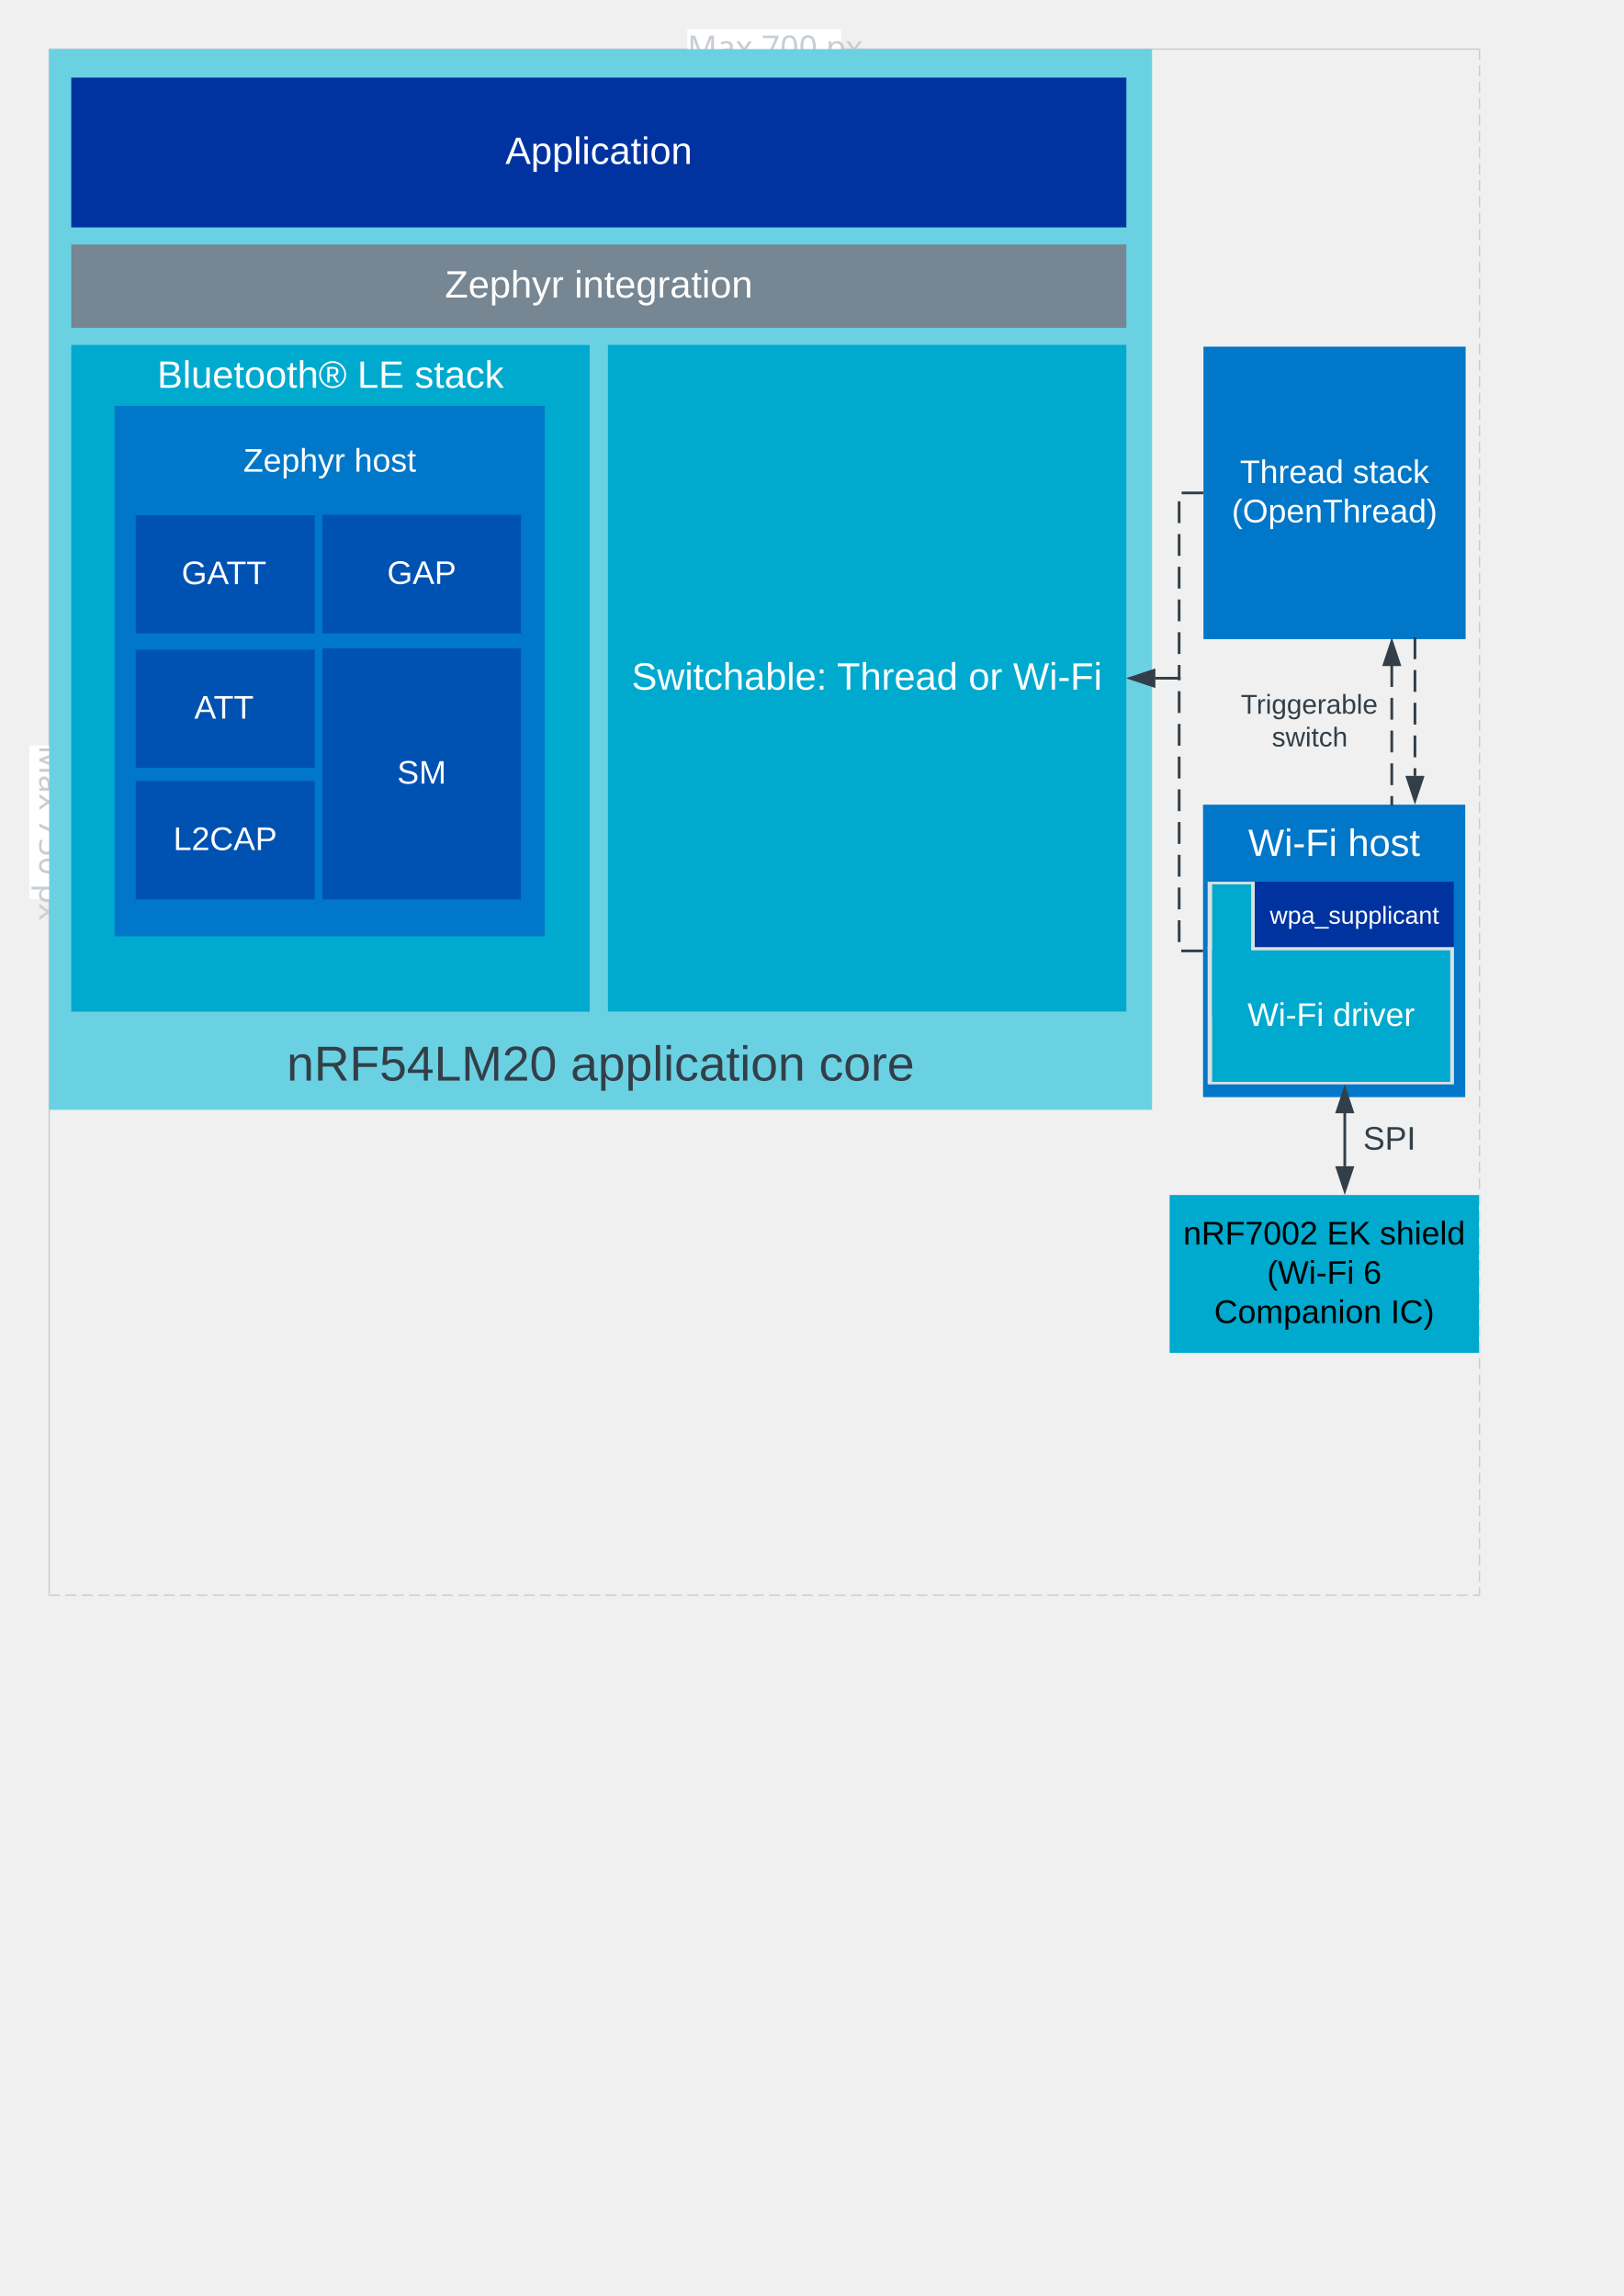
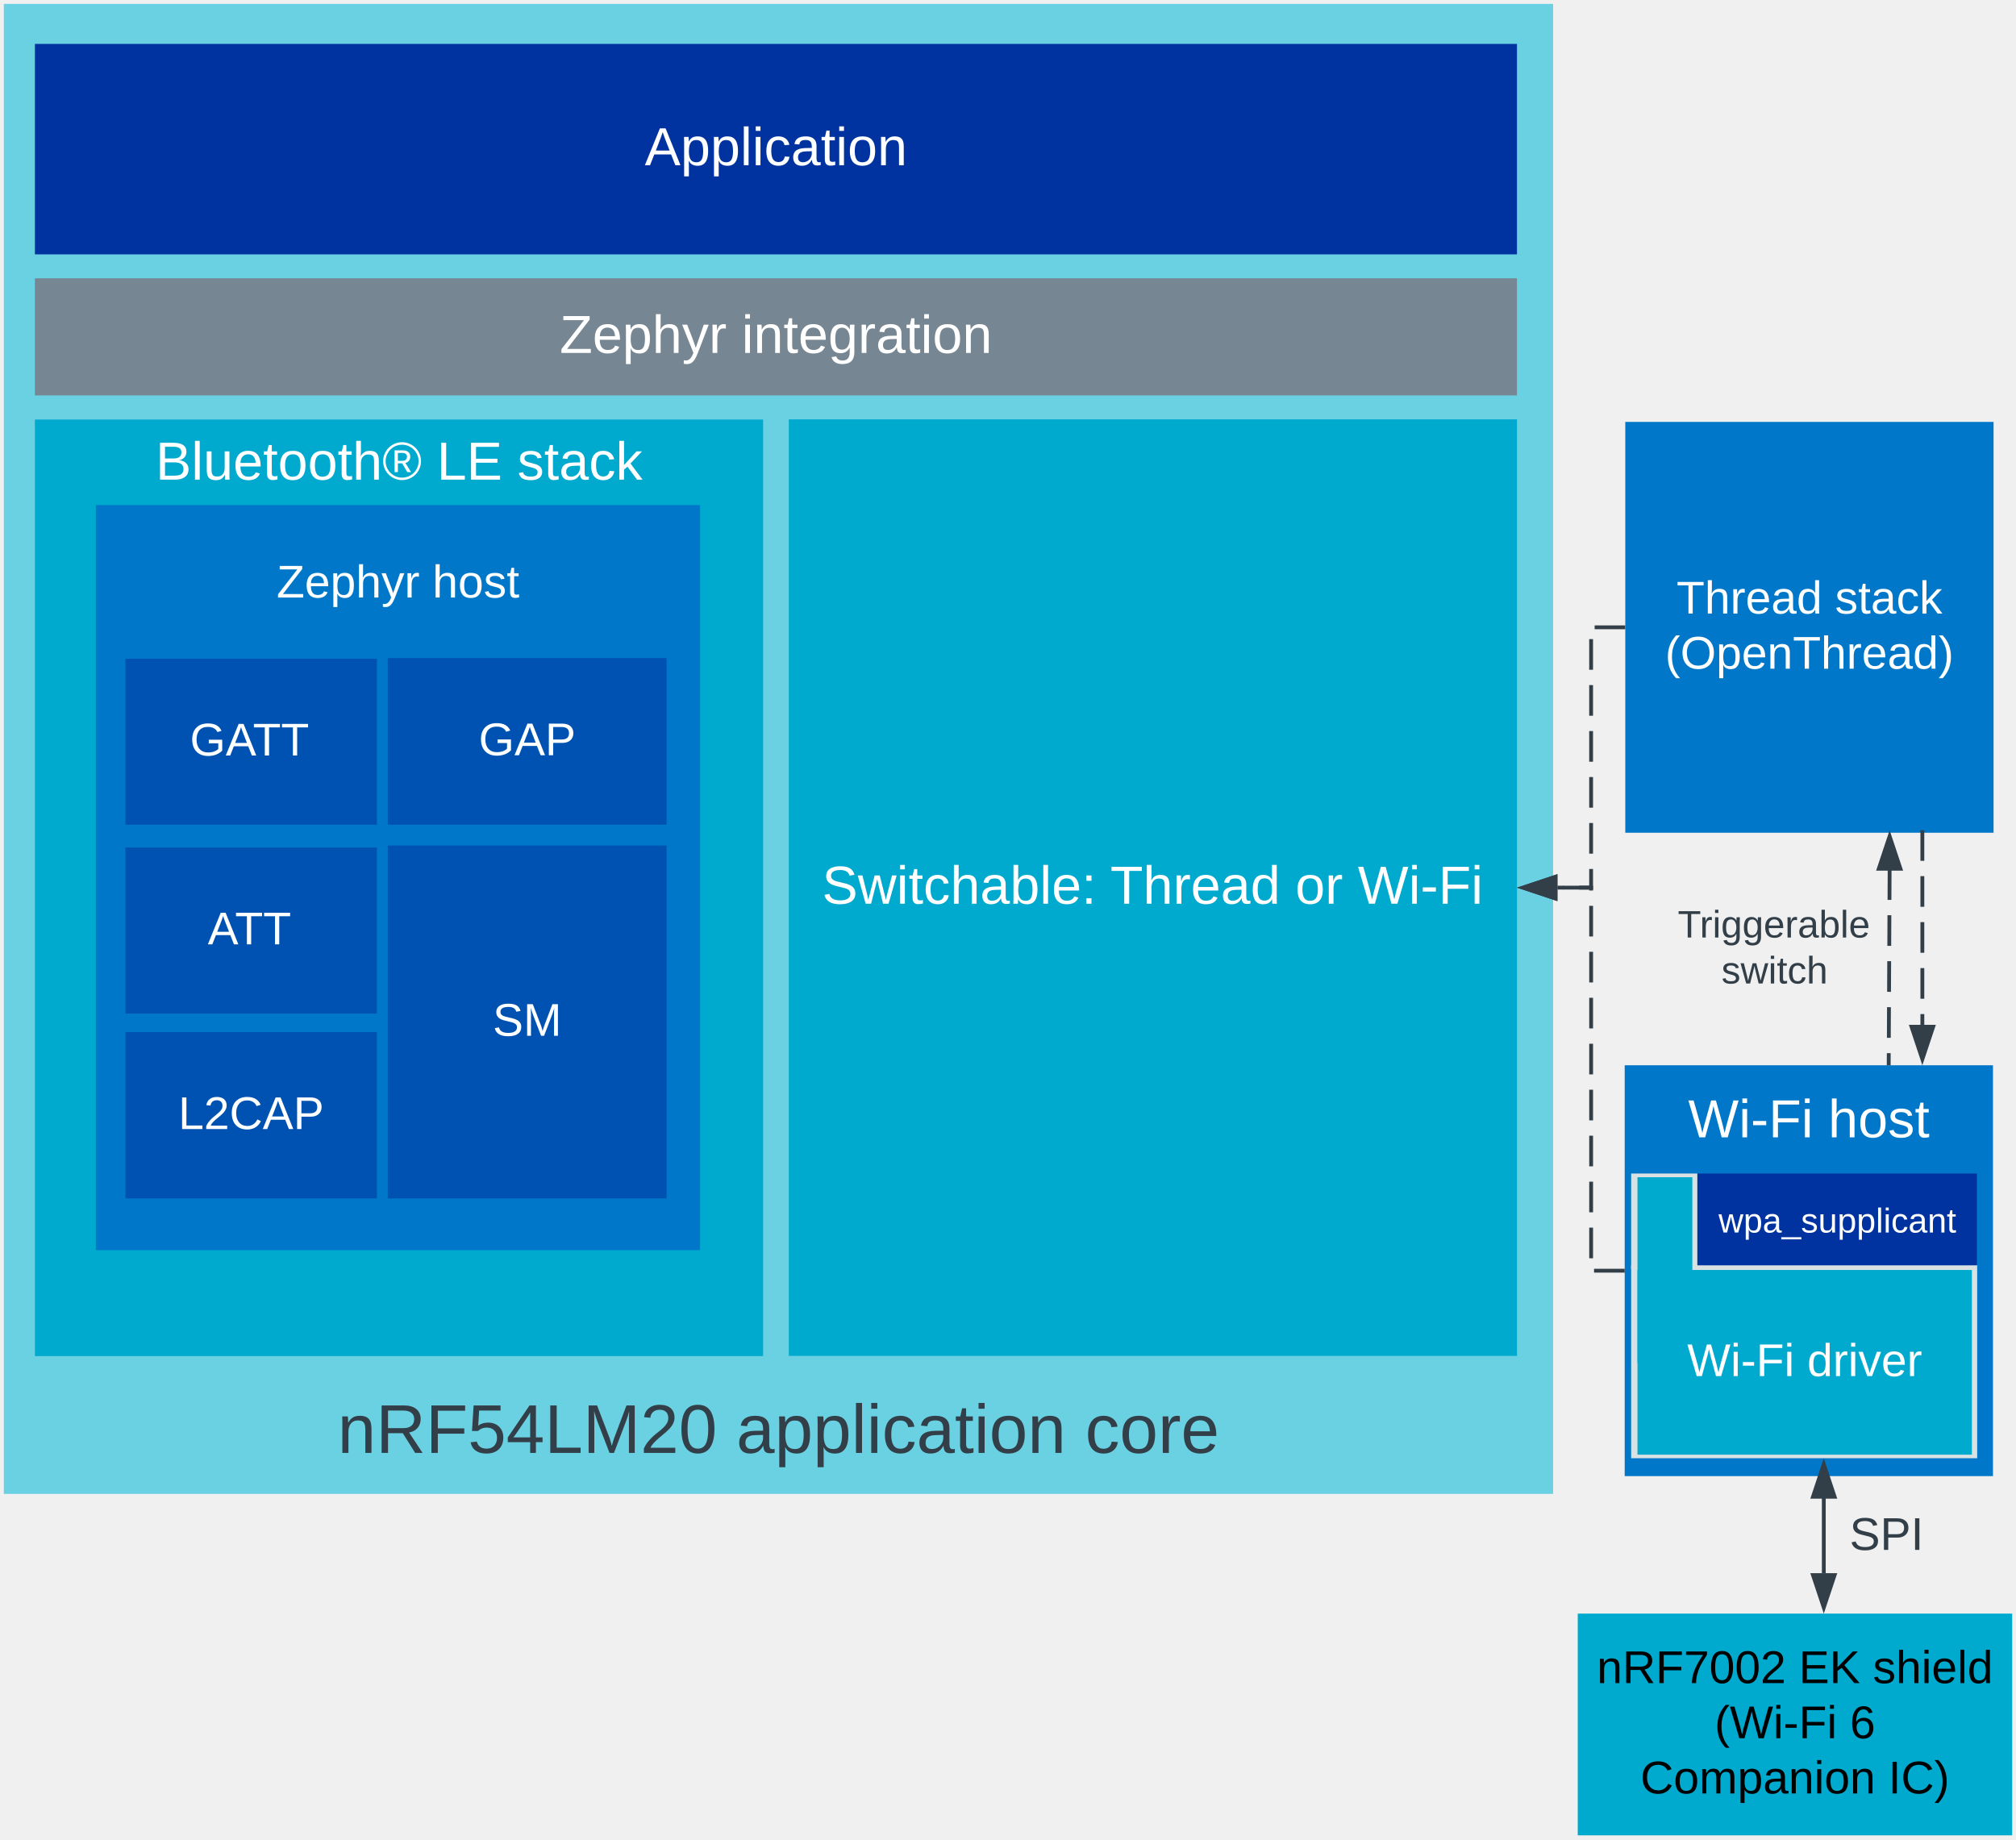
- <svg xmlns="http://www.w3.org/2000/svg" xmlns:xlink="http://www.w3.org/1999/xlink" width="8.268in" height="11.693in" viewBox="0 0 595.276 841.89" xml:space="preserve" color-interpolation-filters="sRGB" class="st27">
+ <svg xmlns="http://www.w3.org/2000/svg" xmlns:xlink="http://www.w3.org/1999/xlink" width="7.308in" height="6.668in" viewBox="0 0 526.177 480.063" xml:space="preserve" color-interpolation-filters="sRGB" class="st23">
  <style type="text/css">
	
- 		.st1 {stroke:#c8ced3;stroke-linecap:butt;stroke-width:0.5}
- 		.st2 {fill:#ffffff;stroke:none;stroke-linecap:butt;stroke-width:7.2}
- 		.st3 {fill:#c8ced3;font-family:Calibri;font-size:1em}
- 		.st4 {stroke:#c8ced3;stroke-dasharray:4,2;stroke-linecap:butt;stroke-width:0.5}
- 		.st5 {fill:#6ad1e3;stroke:none;stroke-width:1}
- 		.st6 {stroke:none;stroke-linecap:round;stroke-linejoin:round;stroke-width:0.75}
- 		.st7 {fill:#333f48;font-family:Arial;font-size:1.5em}
- 		.st8 {fill:#0033a0;stroke:none;stroke-width:1}
- 		.st9 {fill:#ffffff;font-family:Arial;font-size:1.167em}
- 		.st10 {fill:#00a9ce;stroke:none;stroke-width:1}
- 		.st11 {fill:#768692;stroke:none;stroke-width:1}
- 		.st12 {fill:#0077c8;stroke:none;stroke-width:1}
- 		.st13 {fill:#0033a0;fill-opacity:0.55;stroke:none;stroke-linecap:round;stroke-linejoin:round;stroke-width:0.75}
- 		.st14 {fill:#ffffff;font-family:Arial;font-size:1em}
- 		.st15 {fill:none;stroke:none;stroke-width:1}
- 		.st16 {fill:#000000;font-family:Arial;font-size:1em}
- 		.st17 {font-size:1em}
- 		.st18 {fill:#333f48;font-family:Arial;font-size:1em}
- 		.st19 {fill:#d9e1e2;stroke:none;stroke-width:1}
- 		.st20 {fill:#00a9ce;stroke:none;stroke-linecap:round;stroke-linejoin:round;stroke-width:0.75}
- 		.st21 {fill:#ffffff;font-family:Arial;font-size:0.75em}
- 		.st22 {marker-end:url(#mrkr13-97);marker-start:url(#mrkr13-95);stroke:#333f48;stroke-linecap:butt;stroke-width:1}
- 		.st23 {fill:#333f48;fill-opacity:1;stroke:#333f48;stroke-opacity:1;stroke-width:0.284}
- 		.st24 {marker-end:url(#mrkr13-97);stroke:#333f48;stroke-dasharray:8,4;stroke-linecap:butt;stroke-width:1}
- 		.st25 {fill:#333f48;font-family:Arial;font-size:0.833em}
- 		.st26 {marker-start:url(#mrkr13-95);stroke:#333f48;stroke-dasharray:8,4;stroke-linecap:butt;stroke-width:1}
- 		.st27 {fill:none;fill-rule:evenodd;font-size:12px;overflow:visible;stroke-linecap:square;stroke-miterlimit:3}
+ 		.st1 {fill:#6ad1e3;stroke:none;stroke-width:1}
+ 		.st2 {stroke:none;stroke-linecap:round;stroke-linejoin:round;stroke-width:0.75}
+ 		.st3 {fill:#333f48;font-family:Arial;font-size:1.5em}
+ 		.st4 {fill:#0033a0;stroke:none;stroke-width:1}
+ 		.st5 {fill:#ffffff;font-family:Arial;font-size:1.167em}
+ 		.st6 {fill:#00a9ce;stroke:none;stroke-width:1}
+ 		.st7 {fill:#768692;stroke:none;stroke-width:1}
+ 		.st8 {fill:#0077c8;stroke:none;stroke-width:1}
+ 		.st9 {fill:#0033a0;fill-opacity:0.55;stroke:none;stroke-linecap:round;stroke-linejoin:round;stroke-width:0.75}
+ 		.st10 {fill:#ffffff;font-family:Arial;font-size:1em}
+ 		.st11 {fill:none;stroke:none;stroke-width:1}
+ 		.st12 {fill:#000000;font-family:Arial;font-size:1em}
+ 		.st13 {font-size:1em}
+ 		.st14 {fill:#333f48;font-family:Arial;font-size:1em}
+ 		.st15 {fill:#d9e1e2;stroke:none;stroke-width:1}
+ 		.st16 {fill:#00a9ce;stroke:none;stroke-linecap:round;stroke-linejoin:round;stroke-width:0.75}
+ 		.st17 {fill:#ffffff;font-family:Arial;font-size:0.75em}
+ 		.st18 {marker-end:url(#mrkr13-80);marker-start:url(#mrkr13-78);stroke:#333f48;stroke-linecap:butt;stroke-width:1}
+ 		.st19 {fill:#333f48;fill-opacity:1;stroke:#333f48;stroke-opacity:1;stroke-width:0.284}
+ 		.st20 {marker-end:url(#mrkr13-80);stroke:#333f48;stroke-dasharray:8,4;stroke-linecap:butt;stroke-width:1}
+ 		.st21 {fill:#333f48;font-family:Arial;font-size:0.833em}
+ 		.st22 {marker-start:url(#mrkr13-78);stroke:#333f48;stroke-dasharray:8,4;stroke-linecap:butt;stroke-width:1}
+ 		.st23 {fill:none;fill-rule:evenodd;font-size:12px;overflow:visible;stroke-linecap:square;stroke-miterlimit:3}
	
	</style>
  <defs id="Markers">
    <g id="lend13">
      <path d="M 3 1 L 0 0 L 3 -1 L 3 1 " style="stroke:none" />
    </g>
-     <marker id="mrkr13-95" class="st23" refX="10.2" orient="auto" markerUnits="strokeWidth" overflow="visible">
+     <marker id="mrkr13-78" class="st19" refX="10.2" orient="auto" markerUnits="strokeWidth" overflow="visible">
      <use xlink:href="#lend13" transform="scale(3.52) " />
    </marker>
-     <marker id="mrkr13-97" class="st23" refX="-10.56" orient="auto" markerUnits="strokeWidth" overflow="visible">
+     <marker id="mrkr13-80" class="st19" refX="-10.56" orient="auto" markerUnits="strokeWidth" overflow="visible">
      <use xlink:href="#lend13" transform="scale(-3.52,-3.52) " />
    </marker>
  </defs>
  <g>
-     <g id="group42-1" transform="translate(18,-256.961)">
-       <g id="shape2-2" transform="translate(841.89,274.961) rotate(90)">
-         <path d="M0 841.89 L566.93 841.89" class="st1" />
-         <rect x="255.275" y="834.69" width="56.379" height="14.4" class="st2" />
-         <text x="255.28" y="845.49" class="st3">Max 750 px</text>
+     <g id="group1064-1" transform="translate(1,-1)">
+       <g id="shape661-2" transform="translate(2.23821E-13,-89.1213)">
+         <path d="M404.36 91.12 L0 91.12 L0 480.06 L404.36 480.06 L404.36 91.12 Z" class="st1" />
      </g>
-       <g id="shape3-7" transform="translate(1.27898E-13,-566.929)">
-         <path d="M0 841.89 L524.41 841.89" class="st1" />
-         <rect x="234.015" y="834.69" width="56.379" height="14.4" class="st2" />
-         <text x="234.02" y="845.49" class="st3">Max 700 px</text>
+       <g id="shape662-4" transform="translate(0,-89.4938)">
+         <path d="M404.36 448.59 L0 448.59 L0 480.06 L404.36 480.06 L404.36 448.59" class="st2" />
+         <text x="87.11" y="469.73" class="st3">nRF54LM20 application core</text>
      </g>
-       <g id="shape4-12" transform="translate(1366.3,274.961) rotate(90)">
-         <path d="M0 841.89 L566.93 841.89" class="st4" />
+       <g id="shape663-8" transform="translate(8.11277,-412.676)">
+         <path d="M0 425.12 L0 480.06 L386.82 480.06 L386.82 425.12 L0 425.12 L0 425.12 Z" class="st4" />
+         <text x="159.17" y="456.79" class="st5">Application</text>
      </g>
-       <g id="shape5-15">
-         <path d="M0 841.89 L524.41 841.89" class="st4" />
+       <g id="shape665-11" transform="translate(8.11277,-125.105)">
+         <path d="M0 235.6 L0 480.06 L190.06 480.06 L190.06 235.6 L0 235.6 L0 235.6 Z" class="st6" />
      </g>
-     </g>
-     <g id="group1064-18" transform="translate(18,-345.827)">
-       <g id="shape661-19" transform="translate(2.23821E-13,-89.1213)">
-         <path d="M404.36 452.95 L0 452.95 L0 841.89 L404.36 841.89 L404.36 452.95 Z" class="st5" />
+       <g id="shape666-13" transform="translate(8.11277,-346.832)">
+         <path d="M190.06 457.58 L0 457.58 L0 480.06 L190.06 480.06 L190.06 457.58" class="st2" />
+         <text x="31.5" y="473.02" class="st5">Bluetooth® LE stack</text>
      </g>
-       <g id="shape662-21" transform="translate(0,-89.4938)">
-         <path d="M404.36 810.42 L0 810.42 L0 841.89 L404.36 841.89 L404.36 810.42" class="st6" />
-         <text x="87.11" y="831.55" class="st7">nRF54LM20 application core</text>
+       <g id="shape667-17" transform="translate(204.874,-125.148)">
+         <path d="M0 235.6 L0 480.06 L190.06 480.06 L190.06 235.6 L0 235.6 L0 235.6 Z" class="st6" />
      </g>
-       <g id="shape663-25" transform="translate(8.11277,-412.676)">
-         <path d="M0 786.95 L0 841.89 L386.82 841.89 L386.82 786.95 L0 786.95 L0 786.95 Z" class="st8" />
-         <text x="159.17" y="818.62" class="st9">Application</text>
+       <g id="shape699-19" transform="translate(8.10557,-375.86)">
+         <path d="M0 449.49 L0 480.06 L386.82 480.06 L386.82 449.49 L0 449.49 L0 449.49 Z" class="st7" />
+         <text x="136.99" y="468.98" class="st5">Zephyr integration</text>
      </g>
-       <g id="shape665-28" transform="translate(8.11277,-125.105)">
-         <path d="M0 597.42 L0 841.89 L190.06 841.89 L190.06 597.42 L0 597.42 L0 597.42 Z" class="st10" />
+       <g id="shape683-22" transform="translate(24.0181,-152.757)">
+         <rect x="0" y="285.582" width="157.703" height="194.481" class="st8" />
      </g>
-       <g id="shape666-30" transform="translate(8.11277,-346.832)">
-         <path d="M190.06 819.41 L0 819.41 L0 841.89 L190.06 841.89 L190.06 819.41" class="st6" />
-         <text x="31.5" y="834.85" class="st9">Bluetooth® LE stack</text>
+       <g id="shape687-24" transform="translate(31.733,-166.256)">
+         <path d="M65.65 436.64 L0 436.64 L0 480.06 L65.65 480.06 L65.65 436.64 Z" class="st9" />
+         <text x="13.81" y="461.95" class="st10">L2CAP</text>
      </g>
-       <g id="shape667-34" transform="translate(204.874,-125.148)">
-         <path d="M0 597.42 L0 841.89 L190.06 841.89 L190.06 597.42 L0 597.42 L0 597.42 Z" class="st10" />
+       <g id="shape689-27" transform="translate(31.733,-263.791)">
+         <path d="M65.65 436.71 L0 436.71 L0 480.06 L65.65 480.06 L65.65 436.71 Z" class="st9" />
+         <text x="16.83" y="461.99" class="st10">GATT</text>
      </g>
-       <g id="shape699-36" transform="translate(8.10557,-375.86)">
-         <path d="M0 811.32 L0 841.89 L386.82 841.89 L386.82 811.32 L0 811.32 L0 811.32 Z" class="st11" />
-         <text x="136.99" y="830.8" class="st9">Zephyr integration</text>
+       <g id="shape691-30" transform="translate(31.733,-214.499)">
+         <path d="M65.65 436.71 L0 436.71 L0 480.06 L65.65 480.06 L65.65 436.71 Z" class="st9" />
+         <text x="21.49" y="461.99" class="st10">ATT</text>
      </g>
-       <g id="shape683-39" transform="translate(24.0181,-152.757)">
-         <rect x="0" y="647.409" width="157.703" height="194.481" class="st12" />
+       <g id="shape693-33" transform="translate(100.218,-263.791)">
+         <path d="M72.76 436.56 L0 436.56 L0 480.06 L72.76 480.06 L72.76 436.56 Z" class="st9" />
+         <text x="23.71" y="461.91" class="st10">GAP</text>
      </g>
-       <g id="shape687-41" transform="translate(31.733,-166.256)">
-         <path d="M65.65 798.46 L0 798.46 L0 841.89 L65.65 841.89 L65.65 798.46 Z" class="st13" />
-         <text x="13.81" y="823.78" class="st14">L2CAP</text>
+       <g id="shape695-36" transform="translate(100.218,-166.256)">
+         <path d="M72.76 387.95 L0 387.95 L0 480.06 L72.76 480.06 L72.76 387.95 Z" class="st9" />
+         <text x="27.38" y="437.61" class="st10">SM</text>
      </g>
-       <g id="shape689-44" transform="translate(31.733,-263.791)">
-         <path d="M65.65 798.54 L0 798.54 L0 841.89 L65.65 841.89 L65.65 798.54 Z" class="st13" />
-         <text x="16.83" y="823.82" class="st14">GATT</text>
+       <g id="shape764-39" transform="translate(24.0181,-306.578)">
+         <rect x="0" y="439.809" width="157.703" height="40.254" class="st11" />
+         <text x="47.17" y="463.54" class="st10">Zephyr host</text>
      </g>
-       <g id="shape691-47" transform="translate(31.733,-214.499)">
-         <path d="M65.65 798.54 L0 798.54 L0 841.89 L65.65 841.89 L65.65 798.54 Z" class="st13" />
-         <text x="21.49" y="823.82" class="st14">ATT</text>
-       </g>
-       <g id="shape693-50" transform="translate(100.218,-263.791)">
-         <path d="M72.76 798.39 L0 798.39 L0 841.89 L72.76 841.89 L72.76 798.39 Z" class="st13" />
-         <text x="23.71" y="823.74" class="st14">GAP</text>
-       </g>
-       <g id="shape695-53" transform="translate(100.218,-166.256)">
-         <path d="M72.76 749.77 L0 749.77 L0 841.89 L72.76 841.89 L72.76 749.77 Z" class="st13" />
-         <text x="27.38" y="799.43" class="st14">SM</text>
-       </g>
-       <g id="shape764-56" transform="translate(24.0181,-306.578)">
-         <rect x="0" y="801.636" width="157.703" height="40.254" class="st15" />
-         <text x="47.17" y="825.36" class="st14">Zephyr host</text>
-       </g>
-       <g id="shape1026-59" transform="translate(410.791,0)">
-         <path d="M0 784.01 L0 841.89 L113.39 841.89 L113.39 784.01 L0 784.01 L0 784.01 Z" class="st10" />
-         <text x="4.99" y="802.15" class="st16">nRF7002 EK shield <tspan x="35.7" dy="1.2em" class="st17">(Wi</tspan>-Fi 6 <tspan x="16.34" dy="1.2em" class="st17">Companion IC)</tspan>
+       <g id="shape1026-42" transform="translate(410.791,0)">
+         <path d="M0 422.18 L0 480.06 L113.39 480.06 L113.39 422.18 L0 422.18 L0 422.18 Z" class="st6" />
+         <text x="4.99" y="440.32" class="st12">nRF7002 EK shield <tspan x="35.7" dy="1.2em" class="st13">(Wi</tspan>-Fi 6 <tspan x="16.34" dy="1.2em" class="st13">Companion IC)</tspan>
        </text>
      </g>
-       <g id="shape1035-64" transform="translate(474.378,-57.7837)">
-         <rect x="0" y="801.237" width="34.016" height="40.652" class="st15" />
-         <text x="7.34" y="825.16" class="st18">SPI</text>
+       <g id="shape1035-47" transform="translate(474.378,-57.7837)">
+         <rect x="0" y="439.411" width="34.016" height="40.652" class="st11" />
+         <text x="7.34" y="463.34" class="st14">SPI</text>
      </g>
-       <g id="shape1049-67" transform="translate(204.874,-125.148)">
-         <path d="M190.06 597.42 L0 597.42 L0 841.89 L190.06 841.89 L190.06 597.42" class="st6" />
-         <text x="8.67" y="723.86" class="st9">Switchable: Thread or Wi-Fi</text>
+       <g id="shape1049-50" transform="translate(204.874,-125.148)">
+         <path d="M190.06 235.6 L0 235.6 L0 480.06 L190.06 480.06 L190.06 235.6" class="st2" />
+         <text x="8.67" y="362.03" class="st5">Switchable: Thread or Wi-Fi</text>
      </g>
-       <g id="shape1050-71" transform="translate(423.047,-93.7678)">
-         <path d="M0 734.65 L0 841.89 L96.12 841.89 L96.12 734.65 L0 734.65 L0 734.65 Z" class="st12" />
+       <g id="shape1050-54" transform="translate(423.047,-93.7678)">
+         <path d="M0 372.82 L0 480.06 L96.12 480.06 L96.12 372.82 L0 372.82 L0 372.82 Z" class="st8" />
      </g>
-       <g id="shape1029-73" transform="translate(424.73,-98.436)">
-         <rect x="0" y="791.513" width="90.313" height="50.377" class="st19" />
+       <g id="shape1029-56" transform="translate(424.73,-98.436)">
+         <rect x="0" y="429.686" width="90.313" height="50.377" class="st15" />
      </g>
-       <g id="shape1030-75" transform="translate(426.382,-99.3652)">
-         <path d="M87.28 793.67 L0 793.67 L0 841.89 L87.28 841.89 L87.28 793.67 Z" class="st20" />
+       <g id="shape1030-58" transform="translate(426.382,-99.3652)">
+         <path d="M87.28 431.85 L0 431.85 L0 480.06 L87.28 480.06 L87.28 431.85 Z" class="st16" />
      </g>
-       <g id="shape1032-77" transform="translate(442.003,-148.813)">
-         <path d="M72.97 817.95 L0 817.95 L0 841.89 L72.97 841.89 L72.97 817.95 Z" class="st8" />
+       <g id="shape1032-60" transform="translate(442.003,-148.813)">
+         <path d="M72.97 456.12 L0 456.12 L0 480.06 L72.97 480.06 L72.97 456.12 Z" class="st4" />
      </g>
-       <g id="shape1033-79" transform="translate(424.73,-147.894)">
-         <rect x="0" y="817.027" width="17.273" height="24.863" class="st19" />
+       <g id="shape1033-62" transform="translate(424.73,-147.894)">
+         <rect x="0" y="455.2" width="17.273" height="24.863" class="st15" />
      </g>
-       <g id="shape1034-81" transform="translate(426.382,-123.378)">
-         <path d="M14.32 793.48 L0 793.48 L0 841.89 L14.32 841.89 L14.32 793.48 Z" class="st20" />
+       <g id="shape1034-64" transform="translate(426.382,-123.378)">
+         <path d="M14.32 431.65 L0 431.65 L0 480.06 L14.32 480.06 L14.32 431.65 Z" class="st16" />
      </g>
-       <g id="shape1041-83" transform="translate(426.382,-99.3652)">
-         <rect x="0" y="793.672" width="87.285" height="48.218" class="st15" />
-         <text x="12.98" y="821.38" class="st14">Wi-Fi driver</text>
+       <g id="shape1041-66" transform="translate(426.382,-99.3652)">
+         <rect x="0" y="431.845" width="87.285" height="48.218" class="st11" />
+         <text x="12.98" y="459.55" class="st10">Wi-Fi driver</text>
      </g>
-       <g id="shape1043-86" transform="translate(442.076,-148.813)">
-         <rect x="0" y="819.409" width="72.967" height="22.48" class="st15" />
-         <text x="5.46" y="833.35" class="st21">wpa_supplicant</text>
+       <g id="shape1043-69" transform="translate(442.076,-148.813)">
+         <rect x="0" y="457.583" width="72.967" height="22.48" class="st11" />
+         <text x="5.46" y="471.52" class="st17">wpa_supplicant</text>
      </g>
-       <g id="shape1027-89" transform="translate(467.921,-98.436)">
-         <path d="M7.09 852.09 L7.09 852.45 L7.09 871.89" class="st22" />
+       <g id="shape1027-72" transform="translate(467.921,-98.436)">
+         <path d="M7.09 490.26 L7.09 490.62 L7.09 510.06" class="st18" />
      </g>
-       <g id="shape1053-98" transform="translate(423.201,-315.328)">
-         <path d="M0 841.89 L-8.92 841.89 L-8.92 909.84 L-17.71 909.84" class="st24" />
+       <g id="shape1053-81" transform="translate(423.201,-315.328)">
+         <path d="M0 480.06 L-8.92 480.06 L-8.92 548.01 L-17.71 548.01" class="st20" />
      </g>
-       <g id="shape1054-103" transform="translate(423.047,-147.387)">
-         <path d="M0 841.89 L-8.76 841.89 L-8.76 741.9 L-17.56 741.9" class="st24" />
+       <g id="shape1054-86" transform="translate(423.047,-147.387)">
+         <path d="M0 480.06 L-8.76 480.06 L-8.76 380.07 L-17.56 380.07" class="st20" />
      </g>
-       <g id="shape1055-108" transform="translate(432.364,-213.267)">
-         <rect x="0" y="805.707" width="59.649" height="36.182" class="st15" />
-         <text x="4.53" y="820.8" class="st25">Triggerable <tspan x="15.93" dy="1.2em" class="st17">switch</tspan>
+       <g id="shape1055-91" transform="translate(432.364,-213.267)">
+         <rect x="0" y="443.881" width="59.649" height="36.182" class="st11" />
+         <text x="4.53" y="458.97" class="st21">Triggerable <tspan x="15.93" dy="1.2em" class="st13">switch</tspan>
        </text>
      </g>
-       <g id="shape1028-112" transform="translate(423.047,-171.788)">
-         <path d="M96.12 812.67 L0 812.67 L0 841.89 L96.12 841.89 L96.12 812.67" class="st6" />
-         <text x="16.56" y="831.48" class="st9">Wi-Fi host</text>
+       <g id="shape1028-95" transform="translate(423.047,-171.788)">
+         <path d="M96.12 450.84 L0 450.84 L0 480.06 L96.12 480.06 L96.12 450.84" class="st2" />
+         <text x="16.56" y="469.65" class="st5">Wi-Fi host</text>
      </g>
-       <g id="group1057-116" transform="translate(417.402,-261.708)">
-         <g id="shape1048-117" transform="translate(5.79896,0)">
-           <path d="M0 734.65 L0 841.89 L96.12 841.89 L96.12 734.65 L0 734.65 L0 734.65 Z" class="st12" />
+       <g id="group1057-99" transform="translate(417.402,-261.708)">
+         <g id="shape1048-100" transform="translate(5.79896,0)">
+           <path d="M0 372.82 L0 480.06 L96.12 480.06 L96.12 372.82 L0 372.82 L0 372.82 Z" class="st8" />
        </g>
-         <g id="shape1038-119" transform="translate(5.79896,0)">
-           <path d="M96.12 734.65 L0 734.65 L0 841.89 L96.12 841.89 L96.12 734.65" class="st6" />
-           <text x="13.38" y="784.67" class="st14">Thread stack <tspan x="10.37" dy="1.2em" class="st17">(OpenThread)</tspan>
+         <g id="shape1038-102" transform="translate(5.79896,-5.68434E-14)">
+           <path d="M96.12 372.82 L0 372.82 L0 480.06 L96.12 480.06 L96.12 372.82" class="st2" />
+           <text x="13.38" y="422.84" class="st10">Thread stack <tspan x="10.37" dy="1.2em" class="st13">(OpenThread)</tspan>
          </text>
        </g>
      </g>
-       <g id="shape1062-124" transform="translate(499.181,-262.377)">
-         <path d="M-6.94 852.09 L-6.94 852.45 L-6.94 903.26 L-7.23 903.26" class="st26" />
+       <g id="shape1062-107" transform="translate(499.181,-262.377)">
+         <path d="M-6.99 490.26 L-6.99 490.62 L-7.23 541.43" class="st22" />
      </g>
-       <g id="shape1063-129" transform="translate(507.827,-262.377)">
-         <path d="M-7.09 841.89 L-7.09 892.7" class="st24" />
+       <g id="shape1063-112" transform="translate(507.827,-262.377)">
+         <path d="M-7.09 480.06 L-7.09 530.87" class="st20" />
      </g>
    </g>
  </g>
</svg>
